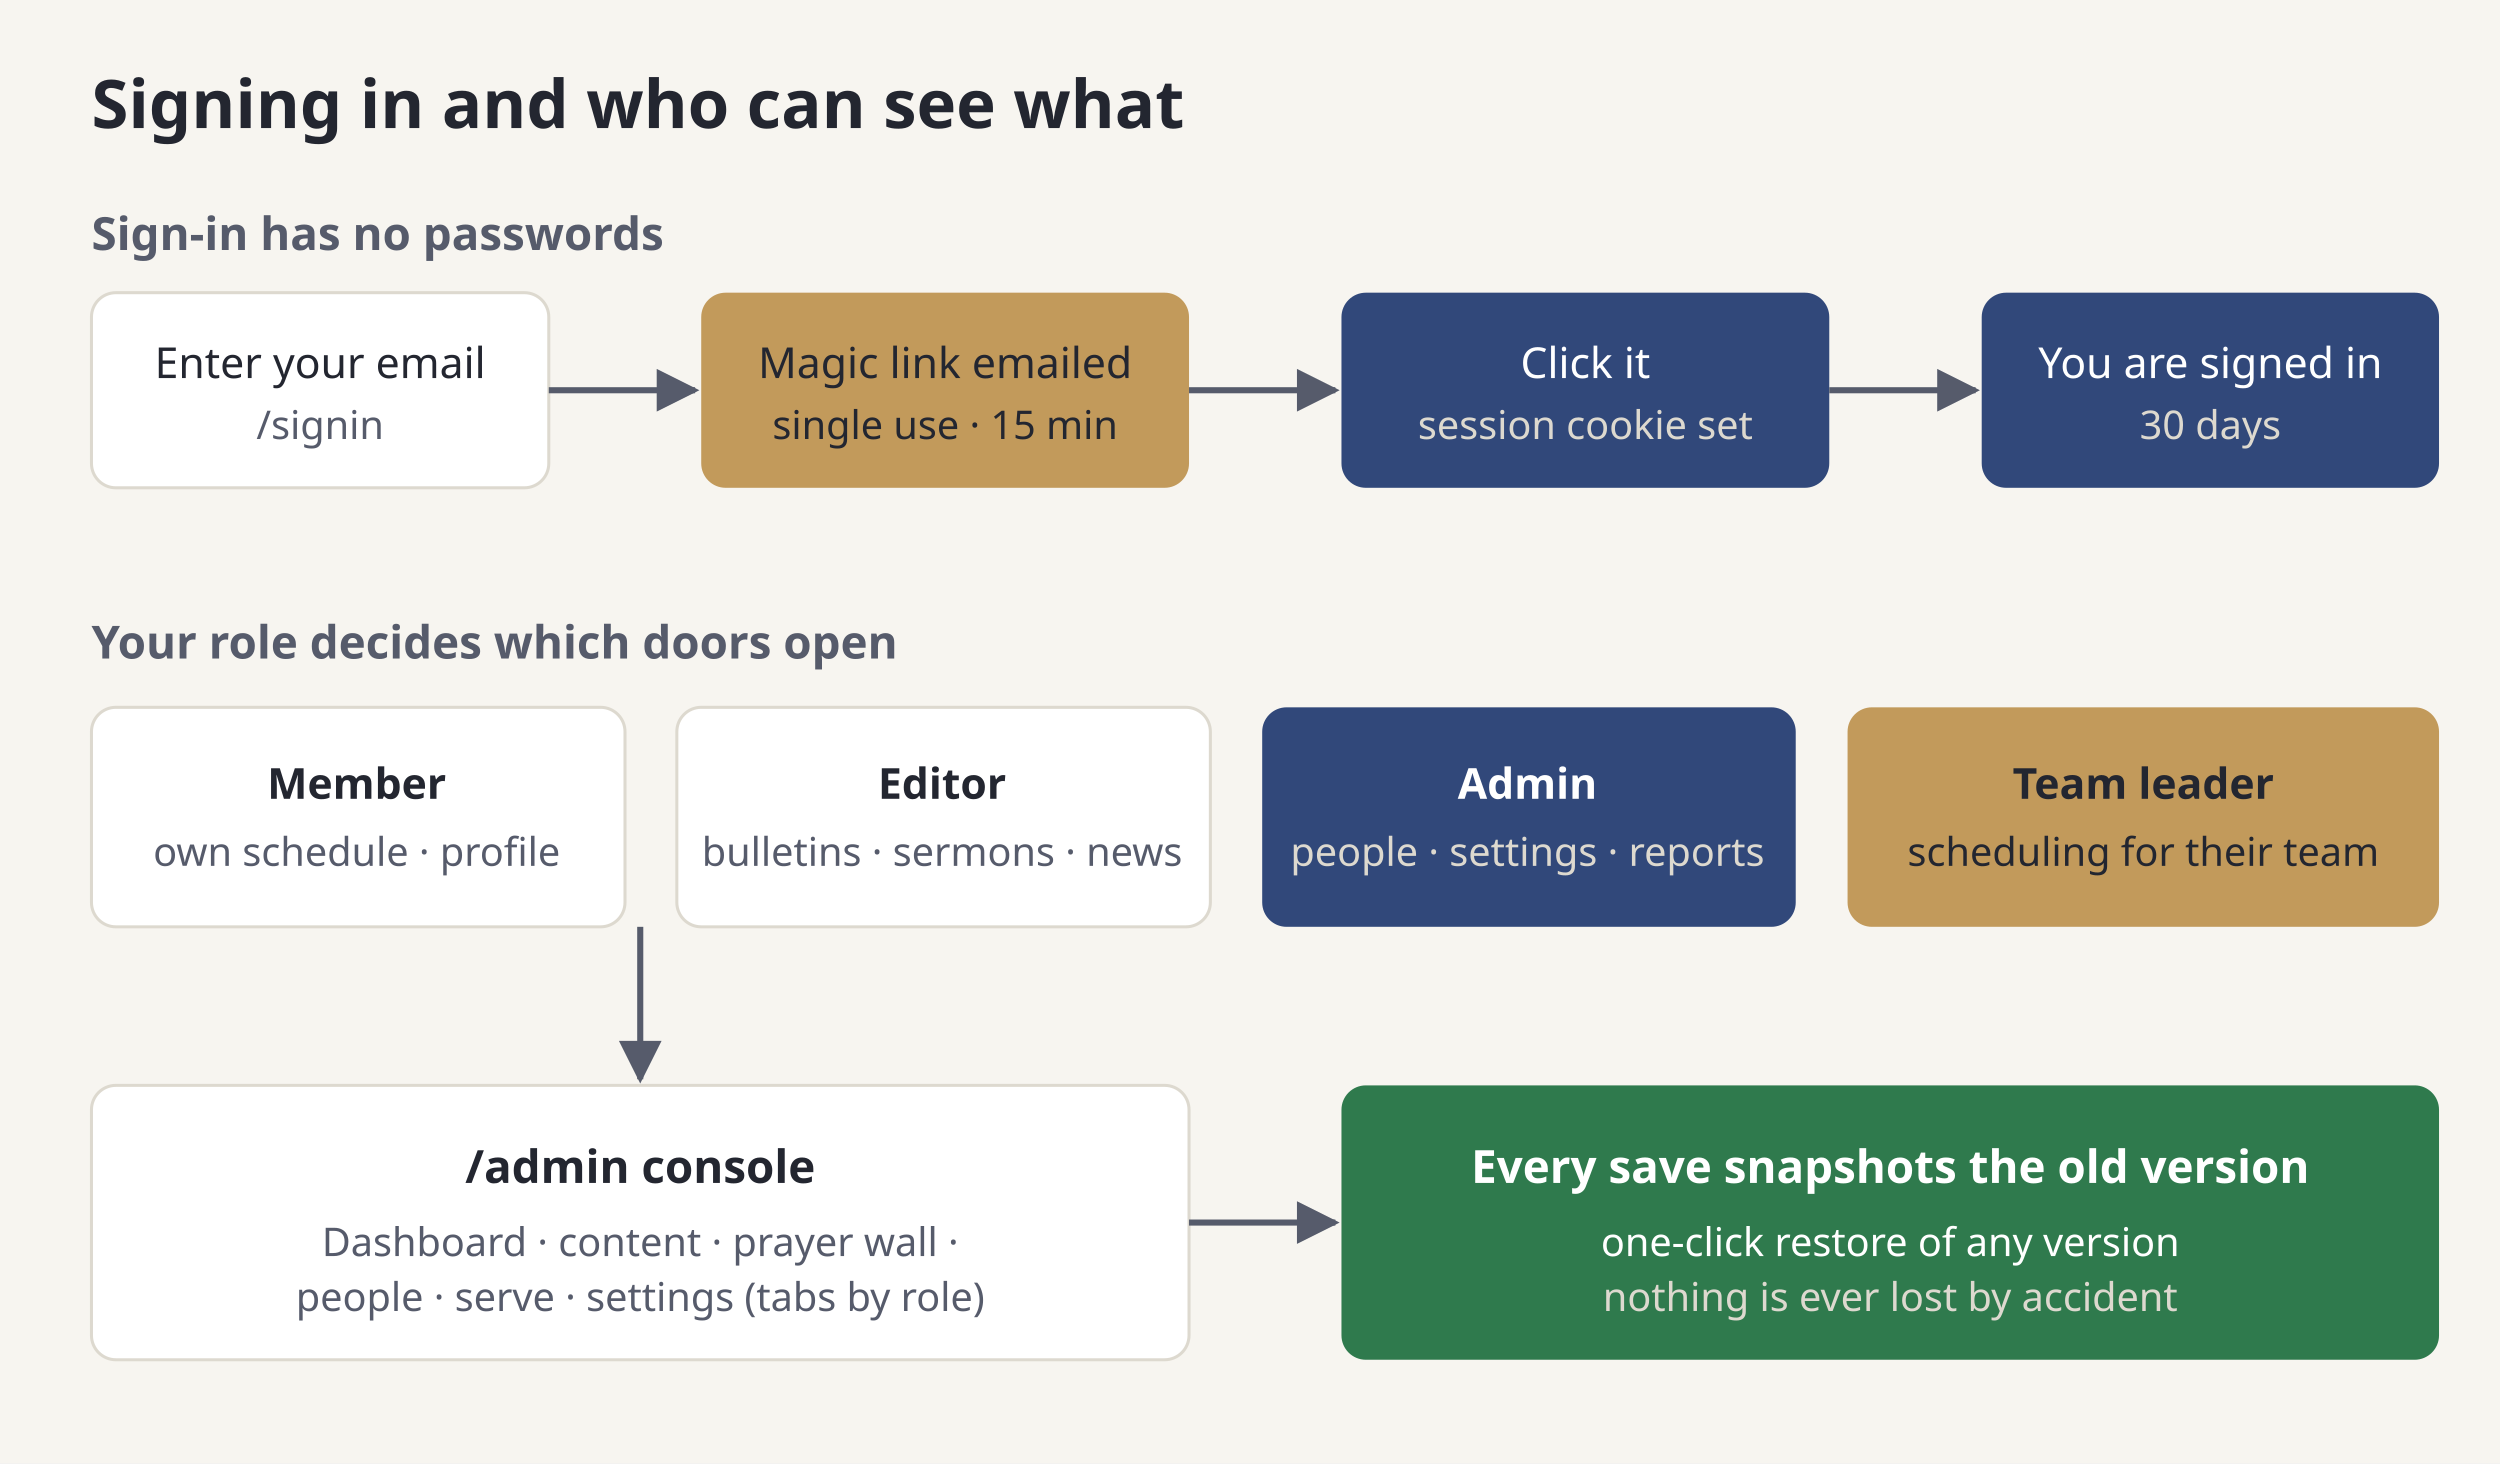
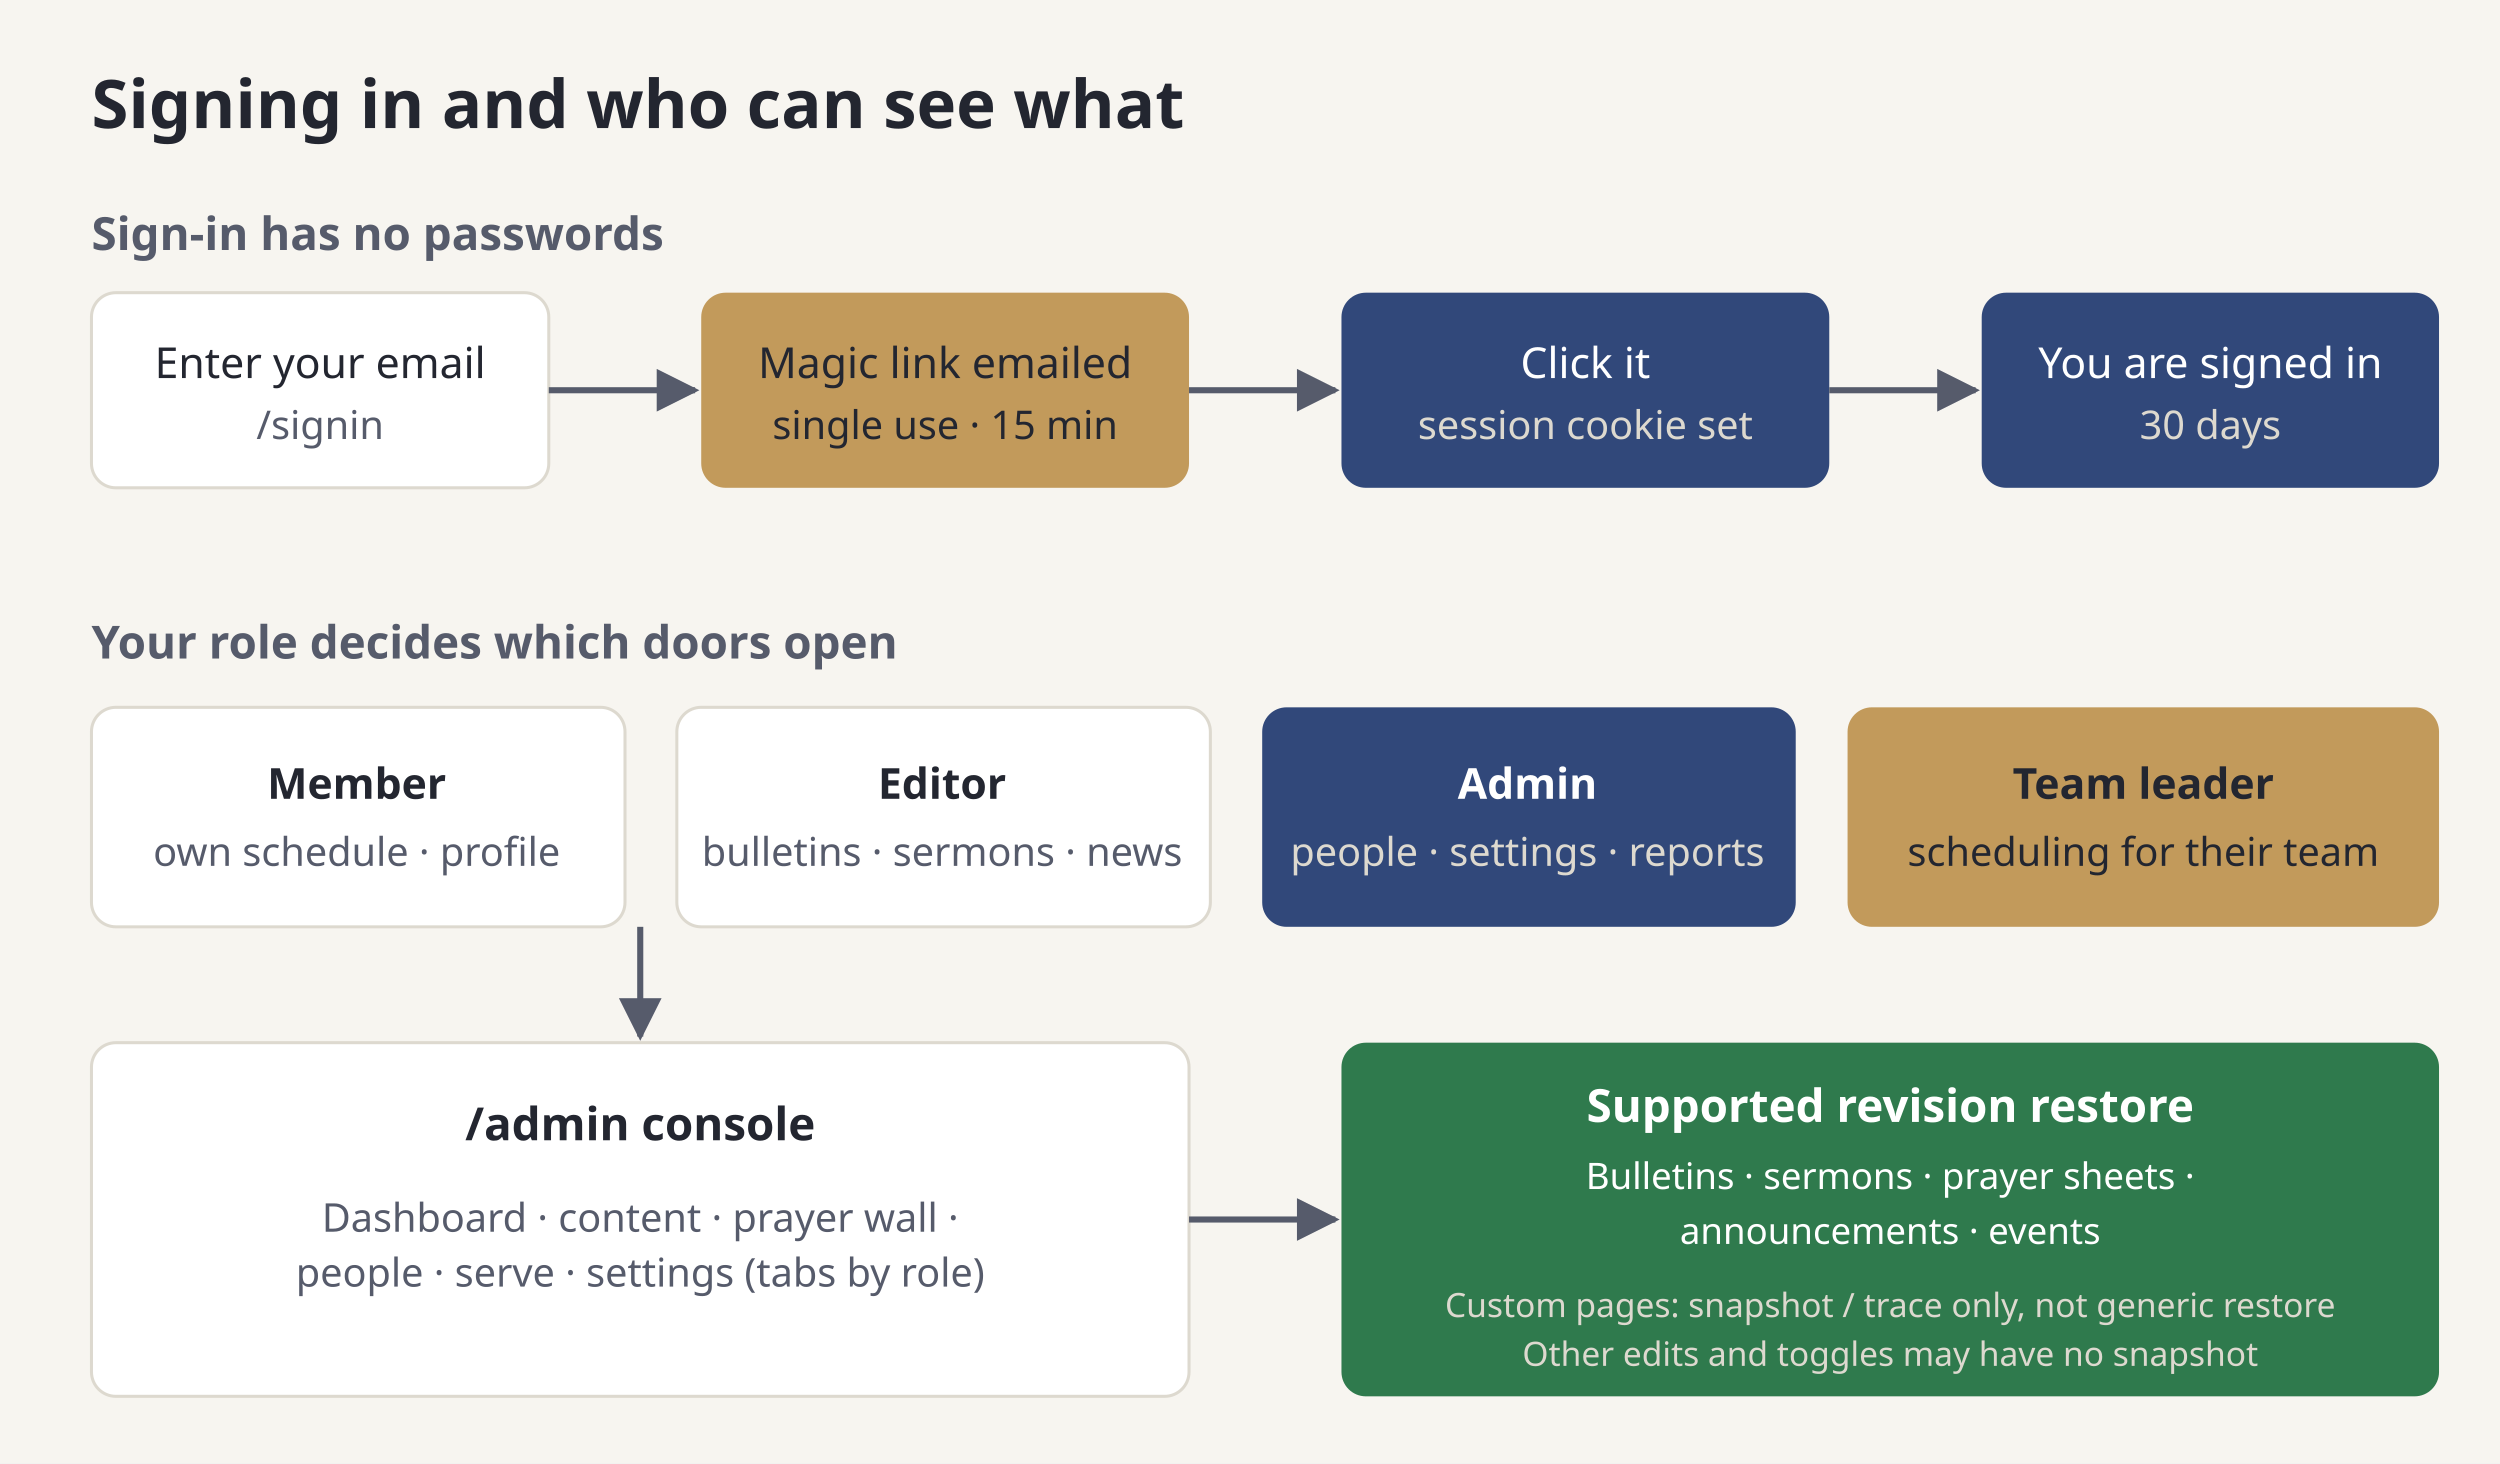
- <svg xmlns="http://www.w3.org/2000/svg" viewBox="0 0 820 480" font-family="system-ui, sans-serif" role="img" aria-label="Passwordless sign-in, roles that gate the admin console, and the revision safety net">
+ <svg xmlns="http://www.w3.org/2000/svg" viewBox="0 0 820 480" font-family="system-ui, sans-serif" role="img" aria-label="Passwordless sign-in and roles gate the admin console. The generic revision restore screen supports bulletins, sermons, prayer sheets, announcements, and events. Custom pages create snapshots for traceability but are not on that restore screen; other edits and toggles may have no snapshot.">
  <defs>
    <marker id="arrow" viewBox="0 0 10 10" refX="9" refY="5" markerWidth="7" markerHeight="7" orient="auto-start-reverse">
      <path d="M0,0 L10,5 L0,10 z" fill="#565B6B" />
    </marker>
  </defs>
  <rect x="0" y="0" width="820" height="480" fill="#F7F5F0" />
  <text x="30" y="42" font-size="22" font-weight="700" fill="#232630">Signing in and who can see what</text>
  <text x="30" y="82" font-size="15" font-weight="600" fill="#565B6B">Sign-in has no passwords</text>
  <rect x="30" y="96" width="150" height="64" rx="8" fill="#FFFFFF" stroke="#DDD9CF" />
  <text x="105" y="124" font-size="14" fill="#232630" text-anchor="middle">Enter your email</text>
  <text x="105" y="144" font-size="13" fill="#565B6B" text-anchor="middle">/signin</text>
  <rect x="230" y="96" width="160" height="64" rx="8" fill="#C29A5B" />
  <text x="310" y="124" font-size="14" fill="#232630" text-anchor="middle">Magic link emailed</text>
  <text x="310" y="144" font-size="13" fill="#232630" text-anchor="middle">single use · 15 min</text>
  <rect x="440" y="96" width="160" height="64" rx="8" fill="#31487A" />
  <text x="520" y="124" font-size="14" fill="#FFFFFF" text-anchor="middle">Click it</text>
  <text x="520" y="144" font-size="13" fill="#DDD9CF" text-anchor="middle">session cookie set</text>
  <rect x="650" y="96" width="150" height="64" rx="8" fill="#31487A" />
  <text x="725" y="124" font-size="14" fill="#FFFFFF" text-anchor="middle">You are signed in</text>
  <text x="725" y="144" font-size="13" fill="#DDD9CF" text-anchor="middle">30 days</text>
  <line x1="180" y1="128" x2="228" y2="128" stroke="#565B6B" stroke-width="2" marker-end="url(#arrow)" />
  <line x1="390" y1="128" x2="438" y2="128" stroke="#565B6B" stroke-width="2" marker-end="url(#arrow)" />
  <line x1="600" y1="128" x2="648" y2="128" stroke="#565B6B" stroke-width="2" marker-end="url(#arrow)" />
  <text x="30" y="216" font-size="15" font-weight="600" fill="#565B6B">Your role decides which doors open</text>
  <rect x="30" y="232" width="175" height="72" rx="8" fill="#FFFFFF" stroke="#DDD9CF" />
  <text x="117" y="262" font-size="14" font-weight="600" fill="#232630" text-anchor="middle">Member</text>
  <text x="117" y="284" font-size="13" fill="#565B6B" text-anchor="middle">own schedule · profile</text>
  <rect x="222" y="232" width="175" height="72" rx="8" fill="#FFFFFF" stroke="#DDD9CF" />
  <text x="309" y="262" font-size="14" font-weight="600" fill="#232630" text-anchor="middle">Editor</text>
  <text x="309" y="284" font-size="13" fill="#565B6B" text-anchor="middle">bulletins · sermons · news</text>
  <rect x="414" y="232" width="175" height="72" rx="8" fill="#31487A" />
  <text x="501" y="262" font-size="14" font-weight="600" fill="#FFFFFF" text-anchor="middle">Admin</text>
  <text x="501" y="284" font-size="13" fill="#DDD9CF" text-anchor="middle">people · settings · reports</text>
  <rect x="606" y="232" width="194" height="72" rx="8" fill="#C29A5B" />
  <text x="703" y="262" font-size="14" font-weight="600" fill="#232630" text-anchor="middle">Team leader</text>
  <text x="703" y="284" font-size="13" fill="#232630" text-anchor="middle">scheduling for their team</text>
-   <rect x="30" y="356" width="360" height="90" rx="8" fill="#FFFFFF" stroke="#DDD9CF" />
-   <text x="210" y="388" font-size="15" font-weight="600" fill="#232630" text-anchor="middle">/admin console</text>
-   <text x="210" y="412" font-size="13" fill="#565B6B" text-anchor="middle">Dashboard · content · prayer wall ·</text>
-   <text x="210" y="430" font-size="13" fill="#565B6B" text-anchor="middle">people · serve · settings (tabs by role)</text>
-   <rect x="440" y="356" width="360" height="90" rx="8" fill="#2F7A4D" />
-   <text x="620" y="388" font-size="15" font-weight="600" fill="#FFFFFF" text-anchor="middle">Every save snapshots the old version</text>
-   <text x="620" y="412" font-size="13" fill="#FFFFFF" text-anchor="middle">one-click restore of any version</text>
-   <text x="620" y="430" font-size="13" fill="#DDD9CF" text-anchor="middle">nothing is ever lost by accident</text>
-   <line x1="390" y1="401" x2="438" y2="401" stroke="#565B6B" stroke-width="2" marker-end="url(#arrow)" />
-   <line x1="210" y1="304" x2="210" y2="354" stroke="#565B6B" stroke-width="2" marker-end="url(#arrow)" />
+   <rect x="30" y="342" width="360" height="116" rx="8" fill="#FFFFFF" stroke="#DDD9CF" />
+   <text x="210" y="374" font-size="15" font-weight="600" fill="#232630" text-anchor="middle">/admin console</text>
+   <text x="210" y="404" font-size="13" fill="#565B6B" text-anchor="middle">Dashboard · content · prayer wall ·</text>
+   <text x="210" y="422" font-size="13" fill="#565B6B" text-anchor="middle">people · serve · settings (tabs by role)</text>
+   <rect x="440" y="342" width="360" height="116" rx="8" fill="#2F7A4D" />
+   <text x="620" y="368" font-size="15" font-weight="600" fill="#FFFFFF" text-anchor="middle">Supported revision restore</text>
+   <text x="620" y="390" font-size="12" fill="#FFFFFF" text-anchor="middle">Bulletins · sermons · prayer sheets ·</text>
+   <text x="620" y="408" font-size="12" fill="#FFFFFF" text-anchor="middle">announcements · events</text>
+   <text x="620" y="432" font-size="11" fill="#DDD9CF" text-anchor="middle">Custom pages: snapshot / trace only, not generic restore</text>
+   <text x="620" y="448" font-size="11" fill="#DDD9CF" text-anchor="middle">Other edits and toggles may have no snapshot</text>
+   <line x1="390" y1="400" x2="438" y2="400" stroke="#565B6B" stroke-width="2" marker-end="url(#arrow)" />
+   <line x1="210" y1="304" x2="210" y2="340" stroke="#565B6B" stroke-width="2" marker-end="url(#arrow)" />
</svg>
